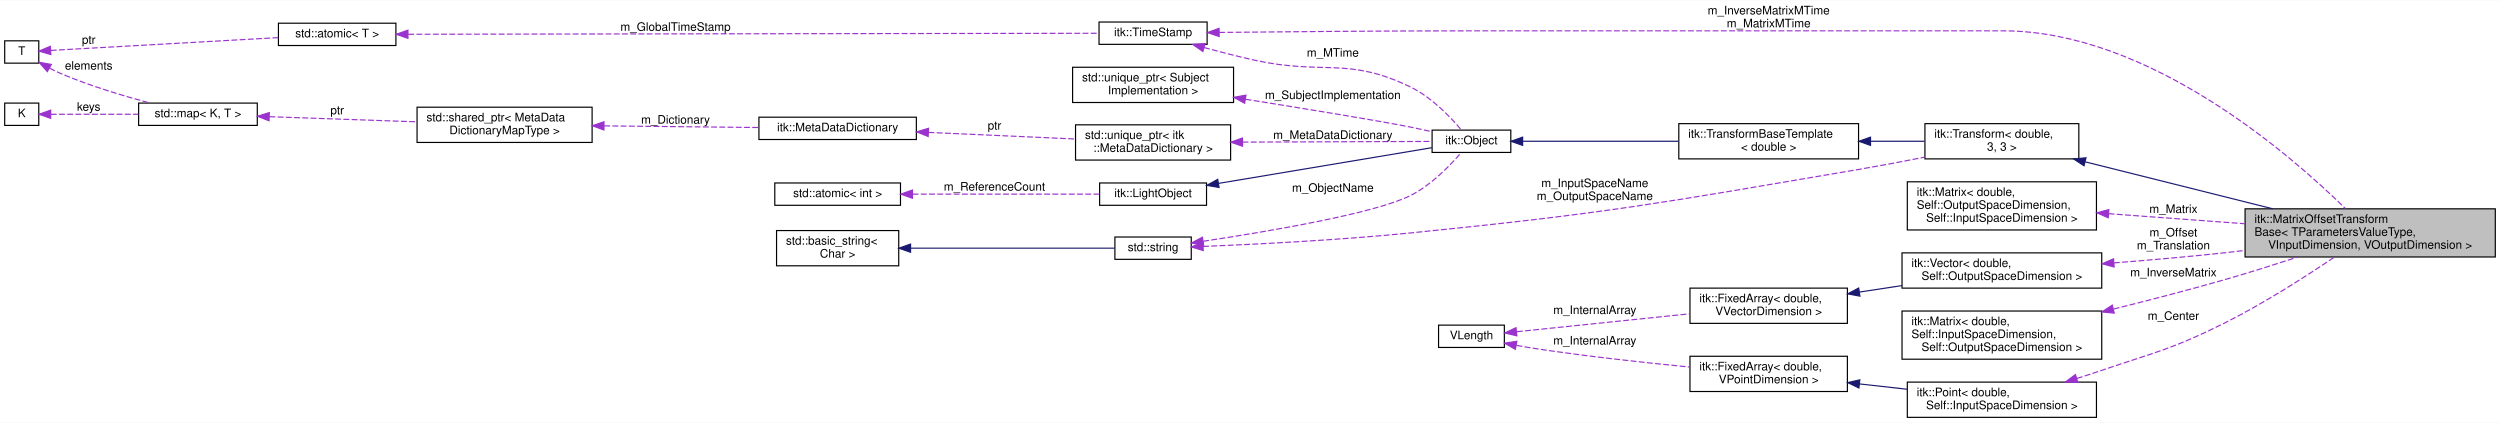
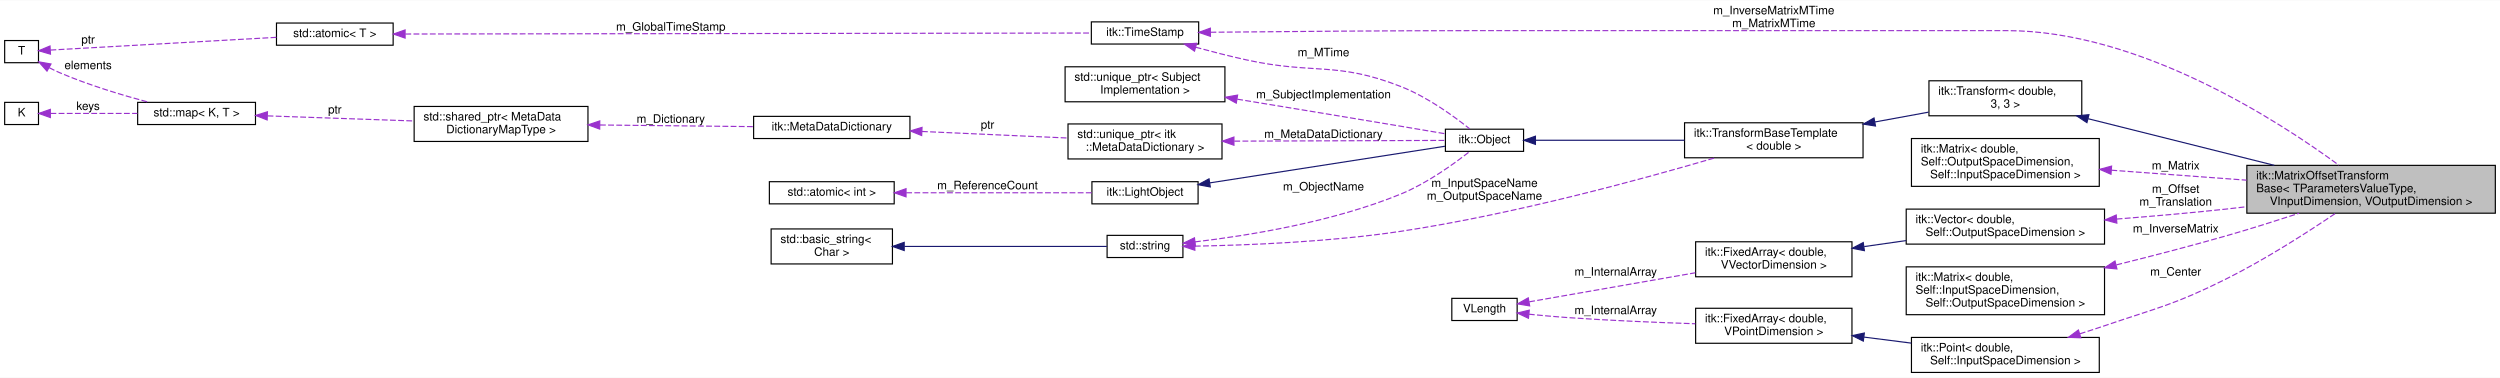
- <svg xmlns="http://www.w3.org/2000/svg" xmlns:xlink="http://www.w3.org/1999/xlink" width="2128pt" height="360pt" viewBox="0.00 0.00 2128.00 359.50">
-   <g id="graph0" class="graph" transform="scale(1 1) rotate(0) translate(4 355.5)">
-     <polygon fill="white" stroke="transparent" points="-4,4 -4,-355.5 2124,-355.5 2124,4 -4,4" />
+ <svg xmlns="http://www.w3.org/2000/svg" xmlns:xlink="http://www.w3.org/1999/xlink" width="2143pt" height="324pt" viewBox="0.00 0.00 2143.00 323.50">
+   <g id="graph0" class="graph" transform="scale(1 1) rotate(0) translate(4 319.5)">
+     <polygon fill="white" stroke="transparent" points="-4,4 -4,-319.5 2139,-319.5 2139,4 -4,4" />
    <g id="node1" class="node">
      <g id="a_node1">
        <a xlink:title="Matrix and Offset transformation of a vector space (e.g. space coordinates)">
-           <polygon fill="#bfbfbf" stroke="black" points="1907,-137 1907,-178 2120,-178 2120,-137 1907,-137" />
-           <text text-anchor="start" x="1915" y="-166" font-family="Helvetica,sans-Serif" font-size="10.00">itk::MatrixOffsetTransform</text>
-           <text text-anchor="start" x="1915" y="-155" font-family="Helvetica,sans-Serif" font-size="10.00">Base&lt; TParametersValueType,</text>
-           <text text-anchor="middle" x="2013.5" y="-144" font-family="Helvetica,sans-Serif" font-size="10.00"> VInputDimension, VOutputDimension &gt;</text>
+           <polygon fill="#bfbfbf" stroke="black" points="1922,-137 1922,-178 2135,-178 2135,-137 1922,-137" />
+           <text text-anchor="start" x="1930" y="-166" font-family="Helvetica,sans-Serif" font-size="10.00">itk::MatrixOffsetTransform</text>
+           <text text-anchor="start" x="1930" y="-155" font-family="Helvetica,sans-Serif" font-size="10.00">Base&lt; TParametersValueType,</text>
+           <text text-anchor="middle" x="2028.5" y="-144" font-family="Helvetica,sans-Serif" font-size="10.00"> VInputDimension, VOutputDimension &gt;</text>
        </a>
      </g>
    </g>
    <g id="node2" class="node">
      <g id="a_node2">
        <a xlink:href="classitk_1_1Transform.html" target="_top" xlink:title=" ">
-           <polygon fill="white" stroke="black" points="1634.5,-220.5 1634.5,-250.5 1765.5,-250.5 1765.5,-220.5 1634.5,-220.5" />
-           <text text-anchor="start" x="1642.5" y="-238.5" font-family="Helvetica,sans-Serif" font-size="10.00">itk::Transform&lt; double,</text>
-           <text text-anchor="middle" x="1700" y="-227.5" font-family="Helvetica,sans-Serif" font-size="10.00"> 3, 3 &gt;</text>
+           <polygon fill="white" stroke="black" points="1649.5,-220.5 1649.5,-250.5 1780.5,-250.5 1780.5,-220.5 1649.5,-220.5" />
+           <text text-anchor="start" x="1657.5" y="-238.5" font-family="Helvetica,sans-Serif" font-size="10.00">itk::Transform&lt; double,</text>
+           <text text-anchor="middle" x="1715" y="-227.5" font-family="Helvetica,sans-Serif" font-size="10.00"> 3, 3 &gt;</text>
        </a>
      </g>
    </g>
    <g id="edge1" class="edge">
-       <path fill="none" stroke="midnightblue" d="M1770.91,-217.99C1818.22,-206.15 1880.89,-190.46 1930.54,-178.02" />
-       <polygon fill="midnightblue" stroke="midnightblue" points="1769.91,-214.64 1761.06,-220.46 1771.61,-221.43 1769.91,-214.64" />
+       <path fill="none" stroke="midnightblue" d="M1785.91,-217.99C1833.22,-206.15 1895.89,-190.46 1945.54,-178.02" />
+       <polygon fill="midnightblue" stroke="midnightblue" points="1784.91,-214.64 1776.06,-220.46 1786.61,-221.43 1784.91,-214.64" />
    </g>
    <g id="node3" class="node">
      <g id="a_node3">
        <a xlink:href="classitk_1_1TransformBaseTemplate.html" target="_top" xlink:title=" ">
-           <polygon fill="white" stroke="black" points="1425,-220.5 1425,-250.5 1578,-250.5 1578,-220.5 1425,-220.5" />
-           <text text-anchor="start" x="1433" y="-238.5" font-family="Helvetica,sans-Serif" font-size="10.00">itk::TransformBaseTemplate</text>
-           <text text-anchor="middle" x="1501.5" y="-227.5" font-family="Helvetica,sans-Serif" font-size="10.00">&lt; double &gt;</text>
+           <polygon fill="white" stroke="black" points="1440,-184.5 1440,-214.5 1593,-214.5 1593,-184.5 1440,-184.5" />
+           <text text-anchor="start" x="1448" y="-202.5" font-family="Helvetica,sans-Serif" font-size="10.00">itk::TransformBaseTemplate</text>
+           <text text-anchor="middle" x="1516.5" y="-191.5" font-family="Helvetica,sans-Serif" font-size="10.00">&lt; double &gt;</text>
        </a>
      </g>
    </g>
    <g id="edge2" class="edge">
-       <path fill="none" stroke="midnightblue" d="M1588.25,-235.5C1603.67,-235.5 1619.51,-235.5 1634.22,-235.5" />
-       <polygon fill="midnightblue" stroke="midnightblue" points="1588.19,-232 1578.19,-235.5 1588.19,-239 1588.19,-232" />
+       <path fill="none" stroke="midnightblue" d="M1603.25,-215.21C1618.67,-218.04 1634.51,-220.94 1649.22,-223.63" />
+       <polygon fill="midnightblue" stroke="midnightblue" points="1603.66,-211.73 1593.19,-213.37 1602.4,-218.61 1603.66,-211.73" />
    </g>
    <g id="node4" class="node">
      <g id="a_node4">
        <a xlink:href="classitk_1_1Object.html" target="_top" xlink:title="Base class for most ITK classes.">
-           <polygon fill="white" stroke="black" points="1215,-226 1215,-245 1282,-245 1282,-226 1215,-226" />
-           <text text-anchor="middle" x="1248.5" y="-233" font-family="Helvetica,sans-Serif" font-size="10.00">itk::Object</text>
+           <polygon fill="white" stroke="black" points="1235,-190 1235,-209 1302,-209 1302,-190 1235,-190" />
+           <text text-anchor="middle" x="1268.5" y="-197" font-family="Helvetica,sans-Serif" font-size="10.00">itk::Object</text>
        </a>
      </g>
    </g>
    <g id="edge3" class="edge">
-       <path fill="none" stroke="midnightblue" d="M1292.28,-235.5C1328.53,-235.5 1381.38,-235.5 1424.76,-235.5" />
-       <polygon fill="midnightblue" stroke="midnightblue" points="1292.06,-232 1282.06,-235.5 1292.06,-239 1292.06,-232" />
+       <path fill="none" stroke="midnightblue" d="M1312.55,-199.5C1347.66,-199.5 1398.12,-199.5 1439.93,-199.5" />
+       <polygon fill="midnightblue" stroke="midnightblue" points="1312.17,-196 1302.17,-199.5 1312.17,-203 1312.17,-196" />
    </g>
    <g id="node5" class="node">
      <g id="a_node5">
        <a xlink:href="classitk_1_1LightObject.html" target="_top" xlink:title="Light weight base class for most itk classes.">
-           <polygon fill="white" stroke="black" points="932,-181 932,-200 1023,-200 1023,-181 932,-181" />
-           <text text-anchor="middle" x="977.5" y="-188" font-family="Helvetica,sans-Serif" font-size="10.00">itk::LightObject</text>
+           <polygon fill="white" stroke="black" points="932,-145 932,-164 1023,-164 1023,-145 932,-145" />
+           <text text-anchor="middle" x="977.5" y="-152" font-family="Helvetica,sans-Serif" font-size="10.00">itk::LightObject</text>
        </a>
      </g>
    </g>
    <g id="edge4" class="edge">
-       <path fill="none" stroke="midnightblue" d="M1033.42,-199.69C1088.02,-208.82 1169.93,-222.52 1214.96,-230.06" />
-       <polygon fill="midnightblue" stroke="midnightblue" points="1033.66,-196.18 1023.22,-197.98 1032.51,-203.08 1033.66,-196.18" />
+       <path fill="none" stroke="midnightblue" d="M1032.98,-162.98C1092.37,-172.23 1185.49,-186.73 1234.61,-194.38" />
+       <polygon fill="midnightblue" stroke="midnightblue" points="1033.44,-159.51 1023.02,-161.43 1032.37,-166.43 1033.44,-159.51" />
    </g>
    <g id="node6" class="node">
      <g id="a_node6">
        <a xlink:title=" ">
-           <polygon fill="white" stroke="black" points="655.5,-181 655.5,-200 762.5,-200 762.5,-181 655.5,-181" />
-           <text text-anchor="middle" x="709" y="-188" font-family="Helvetica,sans-Serif" font-size="10.00">std::atomic&lt; int &gt;</text>
+           <polygon fill="white" stroke="black" points="655.5,-145 655.5,-164 762.5,-164 762.5,-145 655.5,-145" />
+           <text text-anchor="middle" x="709" y="-152" font-family="Helvetica,sans-Serif" font-size="10.00">std::atomic&lt; int &gt;</text>
        </a>
      </g>
    </g>
    <g id="edge5" class="edge">
-       <path fill="none" stroke="#9a32cd" stroke-dasharray="5,2" d="M772.8,-190.5C821.7,-190.5 888.37,-190.5 931.92,-190.5" />
-       <polygon fill="#9a32cd" stroke="#9a32cd" points="772.65,-187 762.65,-190.5 772.65,-194 772.65,-187" />
-       <text text-anchor="middle" x="842.5" y="-193.5" font-family="Helvetica,sans-Serif" font-size="10.00"> m_ReferenceCount</text>
+       <path fill="none" stroke="#9a32cd" stroke-dasharray="5,2" d="M772.8,-154.5C821.7,-154.5 888.37,-154.5 931.92,-154.5" />
+       <polygon fill="#9a32cd" stroke="#9a32cd" points="772.65,-151 762.65,-154.5 772.65,-158 772.65,-151" />
+       <text text-anchor="middle" x="842.5" y="-157.5" font-family="Helvetica,sans-Serif" font-size="10.00"> m_ReferenceCount</text>
    </g>
    <g id="node7" class="node">
      <g id="a_node7">
        <a xlink:href="classitk_1_1TimeStamp.html" target="_top" xlink:title="Generate a unique, increasing time value.">
-           <polygon fill="white" stroke="black" points="931.5,-318 931.5,-337 1023.5,-337 1023.5,-318 931.5,-318" />
-           <text text-anchor="middle" x="977.5" y="-325" font-family="Helvetica,sans-Serif" font-size="10.00">itk::TimeStamp</text>
+           <polygon fill="white" stroke="black" points="931.5,-282 931.5,-301 1023.5,-301 1023.5,-282 931.5,-282" />
+           <text text-anchor="middle" x="977.5" y="-289" font-family="Helvetica,sans-Serif" font-size="10.00">itk::TimeStamp</text>
        </a>
      </g>
    </g>
    <g id="edge27" class="edge">
-       <path fill="none" stroke="#9a32cd" stroke-dasharray="5,2" d="M1033.83,-328.15C1088.22,-328.74 1173.57,-329.5 1247.5,-329.5 1247.5,-329.5 1247.5,-329.5 1701,-329.5 1824.86,-329.5 1945.78,-223.99 1992.39,-178.25" />
-       <polygon fill="#9a32cd" stroke="#9a32cd" points="1033.75,-324.65 1023.71,-328.04 1033.68,-331.65 1033.75,-324.65" />
-       <text text-anchor="middle" x="1501.5" y="-343.5" font-family="Helvetica,sans-Serif" font-size="10.00"> m_InverseMatrixMTime</text>
-       <text text-anchor="middle" x="1501.5" y="-332.5" font-family="Helvetica,sans-Serif" font-size="10.00">m_MatrixMTime</text>
+       <path fill="none" stroke="#9a32cd" stroke-dasharray="5,2" d="M1033.62,-292.11C1091.78,-292.7 1186.09,-293.5 1267.5,-293.5 1267.5,-293.5 1267.5,-293.5 1716,-293.5 1829.89,-293.5 1949.1,-216.2 2000.88,-178.16" />
+       <polygon fill="#9a32cd" stroke="#9a32cd" points="1033.59,-288.61 1023.55,-292 1033.52,-295.61 1033.59,-288.61" />
+       <text text-anchor="middle" x="1516.5" y="-307.5" font-family="Helvetica,sans-Serif" font-size="10.00"> m_InverseMatrixMTime</text>
+       <text text-anchor="middle" x="1516.5" y="-296.5" font-family="Helvetica,sans-Serif" font-size="10.00">m_MatrixMTime</text>
    </g>
    <g id="edge6" class="edge">
-       <path fill="none" stroke="#9a32cd" stroke-dasharray="5,2" d="M1020.87,-315.28C1034.57,-311.55 1049.87,-307.62 1064,-304.5 1122.58,-291.58 1143.12,-307.86 1197,-281.5 1214.68,-272.85 1230.67,-256.08 1239.72,-245.35" />
-       <polygon fill="#9a32cd" stroke="#9a32cd" points="1019.92,-311.91 1011.21,-317.95 1021.78,-318.66 1019.92,-311.91" />
-       <text text-anchor="middle" x="1130.5" y="-307.5" font-family="Helvetica,sans-Serif" font-size="10.00"> m_MTime</text>
+       <path fill="none" stroke="#9a32cd" stroke-dasharray="5,2" d="M1020.87,-279.28C1034.57,-275.55 1049.87,-271.62 1064,-268.5 1122.58,-255.58 1141.17,-267.45 1197,-245.5 1219.58,-236.62 1242.52,-219.92 1255.86,-209.27" />
+       <polygon fill="#9a32cd" stroke="#9a32cd" points="1019.92,-275.91 1011.21,-281.95 1021.78,-282.66 1019.92,-275.91" />
+       <text text-anchor="middle" x="1130.5" y="-271.5" font-family="Helvetica,sans-Serif" font-size="10.00"> m_MTime</text>
    </g>
    <g id="node8" class="node">
      <g id="a_node8">
        <a xlink:title=" ">
-           <polygon fill="white" stroke="black" points="233,-317 233,-336 333,-336 333,-317 233,-317" />
-           <text text-anchor="middle" x="283" y="-324" font-family="Helvetica,sans-Serif" font-size="10.00">std::atomic&lt; T &gt;</text>
+           <polygon fill="white" stroke="black" points="233,-281 233,-300 333,-300 333,-281 233,-281" />
+           <text text-anchor="middle" x="283" y="-288" font-family="Helvetica,sans-Serif" font-size="10.00">std::atomic&lt; T &gt;</text>
        </a>
      </g>
    </g>
    <g id="edge7" class="edge">
-       <path fill="none" stroke="#9a32cd" stroke-dasharray="5,2" d="M343.46,-326.59C479.32,-326.78 810.08,-327.26 931.14,-327.43" />
-       <polygon fill="#9a32cd" stroke="#9a32cd" points="343.25,-323.09 333.25,-326.57 343.24,-330.09 343.25,-323.09" />
-       <text text-anchor="middle" x="571" y="-329.5" font-family="Helvetica,sans-Serif" font-size="10.00"> m_GlobalTimeStamp</text>
+       <path fill="none" stroke="#9a32cd" stroke-dasharray="5,2" d="M343.46,-290.59C479.32,-290.78 810.08,-291.26 931.14,-291.43" />
+       <polygon fill="#9a32cd" stroke="#9a32cd" points="343.25,-287.09 333.25,-290.57 343.24,-294.09 343.25,-287.09" />
+       <text text-anchor="middle" x="571" y="-293.5" font-family="Helvetica,sans-Serif" font-size="10.00"> m_GlobalTimeStamp</text>
    </g>
    <g id="node9" class="node">
      <g id="a_node9">
        <a xlink:title=" ">
-           <polygon fill="white" stroke="black" points="0,-302 0,-321 29,-321 29,-302 0,-302" />
-           <text text-anchor="middle" x="14.5" y="-309" font-family="Helvetica,sans-Serif" font-size="10.00">T</text>
+           <polygon fill="white" stroke="black" points="0,-266 0,-285 29,-285 29,-266 0,-266" />
+           <text text-anchor="middle" x="14.5" y="-273" font-family="Helvetica,sans-Serif" font-size="10.00">T</text>
        </a>
      </g>
    </g>
    <g id="edge8" class="edge">
-       <path fill="none" stroke="#9a32cd" stroke-dasharray="5,2" d="M39.23,-312.84C82.59,-315.28 175.47,-320.5 232.94,-323.74" />
-       <polygon fill="#9a32cd" stroke="#9a32cd" points="39.26,-309.33 29.08,-312.26 38.87,-316.32 39.26,-309.33" />
-       <text text-anchor="middle" x="71.5" y="-318.5" font-family="Helvetica,sans-Serif" font-size="10.00"> ptr</text>
+       <path fill="none" stroke="#9a32cd" stroke-dasharray="5,2" d="M39.23,-276.84C82.59,-279.28 175.47,-284.5 232.94,-287.74" />
+       <polygon fill="#9a32cd" stroke="#9a32cd" points="39.26,-273.33 29.08,-276.26 38.87,-280.32 39.26,-273.33" />
+       <text text-anchor="middle" x="71.5" y="-282.5" font-family="Helvetica,sans-Serif" font-size="10.00"> ptr</text>
    </g>
    <g id="node14" class="node">
      <g id="a_node14">
        <a xlink:title=" ">
-           <polygon fill="white" stroke="black" points="114,-249 114,-268 215,-268 215,-249 114,-249" />
-           <text text-anchor="middle" x="164.5" y="-256" font-family="Helvetica,sans-Serif" font-size="10.00">std::map&lt; K, T &gt;</text>
+           <polygon fill="white" stroke="black" points="114,-213 114,-232 215,-232 215,-213 114,-213" />
+           <text text-anchor="middle" x="164.5" y="-220" font-family="Helvetica,sans-Serif" font-size="10.00">std::map&lt; K, T &gt;</text>
        </a>
      </g>
    </g>
    <g id="edge15" class="edge">
-       <path fill="none" stroke="#9a32cd" stroke-dasharray="5,2" d="M38.18,-297.74C41.1,-296.21 44.08,-294.75 47,-293.5 71.84,-282.84 100.96,-274.09 123.88,-268" />
-       <polygon fill="#9a32cd" stroke="#9a32cd" points="36.28,-294.79 29.26,-302.73 39.7,-300.9 36.28,-294.79" />
-       <text text-anchor="middle" x="71.5" y="-296.5" font-family="Helvetica,sans-Serif" font-size="10.00"> elements</text>
+       <path fill="none" stroke="#9a32cd" stroke-dasharray="5,2" d="M38.18,-261.74C41.1,-260.21 44.08,-258.75 47,-257.5 71.84,-246.84 100.96,-238.09 123.88,-232" />
+       <polygon fill="#9a32cd" stroke="#9a32cd" points="36.28,-258.79 29.26,-266.73 39.7,-264.9 36.28,-258.79" />
+       <text text-anchor="middle" x="71.5" y="-260.5" font-family="Helvetica,sans-Serif" font-size="10.00"> elements</text>
    </g>
    <g id="node10" class="node">
      <g id="a_node10">
        <a xlink:title=" ">
-           <polygon fill="white" stroke="black" points="909,-268.5 909,-298.5 1046,-298.5 1046,-268.5 909,-268.5" />
-           <text text-anchor="start" x="917" y="-286.5" font-family="Helvetica,sans-Serif" font-size="10.00">std::unique_ptr&lt; Subject</text>
-           <text text-anchor="middle" x="977.5" y="-275.5" font-family="Helvetica,sans-Serif" font-size="10.00">Implementation &gt;</text>
+           <polygon fill="white" stroke="black" points="909,-232.5 909,-262.5 1046,-262.5 1046,-232.5 909,-232.5" />
+           <text text-anchor="start" x="917" y="-250.5" font-family="Helvetica,sans-Serif" font-size="10.00">std::unique_ptr&lt; Subject</text>
+           <text text-anchor="middle" x="977.5" y="-239.5" font-family="Helvetica,sans-Serif" font-size="10.00">Implementation &gt;</text>
        </a>
      </g>
    </g>
    <g id="edge9" class="edge">
-       <path fill="none" stroke="#9a32cd" stroke-dasharray="5,2" d="M1056.27,-271.28C1107.81,-263.06 1170.63,-252.8 1197,-247.5 1202.83,-246.33 1209.01,-244.96 1214.97,-243.58" />
-       <polygon fill="#9a32cd" stroke="#9a32cd" points="1055.45,-267.86 1046.12,-272.89 1056.55,-274.77 1055.45,-267.86" />
-       <text text-anchor="middle" x="1130.5" y="-271.5" font-family="Helvetica,sans-Serif" font-size="10.00"> m_SubjectImplementation</text>
+       <path fill="none" stroke="#9a32cd" stroke-dasharray="5,2" d="M1056.52,-234.75C1098.21,-227.91 1150.41,-219.3 1197,-211.5 1209.37,-209.43 1222.95,-207.12 1234.86,-205.09" />
+       <polygon fill="#9a32cd" stroke="#9a32cd" points="1055.73,-231.33 1046.43,-236.4 1056.86,-238.24 1055.73,-231.33" />
+       <text text-anchor="middle" x="1130.5" y="-235.5" font-family="Helvetica,sans-Serif" font-size="10.00"> m_SubjectImplementation</text>
    </g>
    <g id="node11" class="node">
      <g id="a_node11">
        <a xlink:title=" ">
-           <polygon fill="white" stroke="black" points="911.5,-219.5 911.5,-249.5 1043.5,-249.5 1043.5,-219.5 911.5,-219.5" />
-           <text text-anchor="start" x="919.5" y="-237.5" font-family="Helvetica,sans-Serif" font-size="10.00">std::unique_ptr&lt; itk</text>
-           <text text-anchor="middle" x="977.5" y="-226.5" font-family="Helvetica,sans-Serif" font-size="10.00">::MetaDataDictionary &gt;</text>
+           <polygon fill="white" stroke="black" points="911.5,-183.5 911.5,-213.5 1043.5,-213.5 1043.5,-183.5 911.5,-183.5" />
+           <text text-anchor="start" x="919.5" y="-201.5" font-family="Helvetica,sans-Serif" font-size="10.00">std::unique_ptr&lt; itk</text>
+           <text text-anchor="middle" x="977.5" y="-190.5" font-family="Helvetica,sans-Serif" font-size="10.00">::MetaDataDictionary &gt;</text>
        </a>
      </g>
    </g>
    <g id="edge10" class="edge">
-       <path fill="none" stroke="#9a32cd" stroke-dasharray="5,2" d="M1053.66,-234.78C1106.66,-234.98 1175.03,-235.23 1214.8,-235.38" />
-       <polygon fill="#9a32cd" stroke="#9a32cd" points="1053.63,-231.28 1043.62,-234.74 1053.6,-238.28 1053.63,-231.28" />
-       <text text-anchor="middle" x="1130.5" y="-237.5" font-family="Helvetica,sans-Serif" font-size="10.00"> m_MetaDataDictionary</text>
+       <path fill="none" stroke="#9a32cd" stroke-dasharray="5,2" d="M1054.05,-198.76C1112.69,-198.96 1191.12,-199.24 1234.73,-199.39" />
+       <polygon fill="#9a32cd" stroke="#9a32cd" points="1053.73,-195.26 1043.72,-198.73 1053.71,-202.26 1053.73,-195.26" />
+       <text text-anchor="middle" x="1130.5" y="-201.5" font-family="Helvetica,sans-Serif" font-size="10.00"> m_MetaDataDictionary</text>
    </g>
    <g id="node12" class="node">
      <g id="a_node12">
        <a xlink:href="classitk_1_1MetaDataDictionary.html" target="_top" xlink:title="Provides a mechanism for storing a collection of arbitrary data types.">
-           <polygon fill="white" stroke="black" points="642,-237 642,-256 776,-256 776,-237 642,-237" />
-           <text text-anchor="middle" x="709" y="-244" font-family="Helvetica,sans-Serif" font-size="10.00">itk::MetaDataDictionary</text>
+           <polygon fill="white" stroke="black" points="642,-201 642,-220 776,-220 776,-201 642,-201" />
+           <text text-anchor="middle" x="709" y="-208" font-family="Helvetica,sans-Serif" font-size="10.00">itk::MetaDataDictionary</text>
        </a>
      </g>
    </g>
    <g id="edge11" class="edge">
-       <path fill="none" stroke="#9a32cd" stroke-dasharray="5,2" d="M786.32,-243.06C825.74,-241.29 873.36,-239.14 911.08,-237.45" />
-       <polygon fill="#9a32cd" stroke="#9a32cd" points="786.05,-239.57 776.22,-243.52 786.37,-246.56 786.05,-239.57" />
-       <text text-anchor="middle" x="842.5" y="-245.5" font-family="Helvetica,sans-Serif" font-size="10.00"> ptr</text>
+       <path fill="none" stroke="#9a32cd" stroke-dasharray="5,2" d="M786.32,-207.06C825.74,-205.29 873.36,-203.14 911.08,-201.45" />
+       <polygon fill="#9a32cd" stroke="#9a32cd" points="786.05,-203.57 776.22,-207.52 786.37,-210.56 786.05,-203.57" />
+       <text text-anchor="middle" x="842.5" y="-209.5" font-family="Helvetica,sans-Serif" font-size="10.00"> ptr</text>
    </g>
    <g id="node13" class="node">
      <g id="a_node13">
        <a xlink:title=" ">
-           <polygon fill="white" stroke="black" points="351,-234.5 351,-264.5 500,-264.5 500,-234.5 351,-234.5" />
-           <text text-anchor="start" x="359" y="-252.5" font-family="Helvetica,sans-Serif" font-size="10.00">std::shared_ptr&lt; MetaData</text>
-           <text text-anchor="middle" x="425.5" y="-241.5" font-family="Helvetica,sans-Serif" font-size="10.00">DictionaryMapType &gt;</text>
+           <polygon fill="white" stroke="black" points="351,-198.5 351,-228.5 500,-228.5 500,-198.5 351,-198.5" />
+           <text text-anchor="start" x="359" y="-216.5" font-family="Helvetica,sans-Serif" font-size="10.00">std::shared_ptr&lt; MetaData</text>
+           <text text-anchor="middle" x="425.5" y="-205.5" font-family="Helvetica,sans-Serif" font-size="10.00">DictionaryMapType &gt;</text>
        </a>
      </g>
    </g>
    <g id="edge12" class="edge">
-       <path fill="none" stroke="#9a32cd" stroke-dasharray="5,2" d="M510.29,-248.61C552.24,-248.16 602.31,-247.63 641.57,-247.21" />
-       <polygon fill="#9a32cd" stroke="#9a32cd" points="510.06,-245.11 500.09,-248.72 510.13,-252.11 510.06,-245.11" />
-       <text text-anchor="middle" x="571" y="-250.5" font-family="Helvetica,sans-Serif" font-size="10.00"> m_Dictionary</text>
+       <path fill="none" stroke="#9a32cd" stroke-dasharray="5,2" d="M510.29,-212.61C552.24,-212.16 602.31,-211.63 641.57,-211.21" />
+       <polygon fill="#9a32cd" stroke="#9a32cd" points="510.06,-209.11 500.09,-212.72 510.13,-216.11 510.06,-209.11" />
+       <text text-anchor="middle" x="571" y="-214.5" font-family="Helvetica,sans-Serif" font-size="10.00"> m_Dictionary</text>
    </g>
    <g id="edge13" class="edge">
-       <path fill="none" stroke="#9a32cd" stroke-dasharray="5,2" d="M225.34,-256.42C262.61,-255.13 310.86,-253.45 350.52,-252.07" />
-       <polygon fill="#9a32cd" stroke="#9a32cd" points="225,-252.93 215.13,-256.78 225.25,-259.93 225,-252.93" />
-       <text text-anchor="middle" x="283" y="-258.5" font-family="Helvetica,sans-Serif" font-size="10.00"> ptr</text>
+       <path fill="none" stroke="#9a32cd" stroke-dasharray="5,2" d="M225.34,-220.42C262.61,-219.13 310.86,-217.45 350.52,-216.07" />
+       <polygon fill="#9a32cd" stroke="#9a32cd" points="225,-216.93 215.13,-220.78 225.25,-223.93 225,-216.93" />
+       <text text-anchor="middle" x="283" y="-222.5" font-family="Helvetica,sans-Serif" font-size="10.00"> ptr</text>
    </g>
    <g id="node15" class="node">
      <g id="a_node15">
        <a xlink:title=" ">
-           <polygon fill="white" stroke="black" points="0,-249 0,-268 29,-268 29,-249 0,-249" />
-           <text text-anchor="middle" x="14.5" y="-256" font-family="Helvetica,sans-Serif" font-size="10.00">K</text>
+           <polygon fill="white" stroke="black" points="0,-213 0,-232 29,-232 29,-213 0,-213" />
+           <text text-anchor="middle" x="14.5" y="-220" font-family="Helvetica,sans-Serif" font-size="10.00">K</text>
        </a>
      </g>
    </g>
    <g id="edge14" class="edge">
-       <path fill="none" stroke="#9a32cd" stroke-dasharray="5,2" d="M39.24,-258.5C59.28,-258.5 88.63,-258.5 113.78,-258.5" />
-       <polygon fill="#9a32cd" stroke="#9a32cd" points="39.16,-255 29.16,-258.5 39.16,-262 39.16,-255" />
-       <text text-anchor="middle" x="71.5" y="-261.5" font-family="Helvetica,sans-Serif" font-size="10.00"> keys</text>
+       <path fill="none" stroke="#9a32cd" stroke-dasharray="5,2" d="M39.24,-222.5C59.28,-222.5 88.63,-222.5 113.78,-222.5" />
+       <polygon fill="#9a32cd" stroke="#9a32cd" points="39.16,-219 29.16,-222.5 39.16,-226 39.16,-219" />
+       <text text-anchor="middle" x="71.5" y="-225.5" font-family="Helvetica,sans-Serif" font-size="10.00"> keys</text>
    </g>
    <g id="node16" class="node">
      <g id="a_node16">
        <a xlink:title=" ">
-           <polygon fill="white" stroke="black" points="945,-135 945,-154 1010,-154 1010,-135 945,-135" />
-           <text text-anchor="middle" x="977.5" y="-142" font-family="Helvetica,sans-Serif" font-size="10.00">std::string</text>
+           <polygon fill="white" stroke="black" points="945,-99 945,-118 1010,-118 1010,-99 945,-99" />
+           <text text-anchor="middle" x="977.5" y="-106" font-family="Helvetica,sans-Serif" font-size="10.00">std::string</text>
        </a>
      </g>
    </g>
    <g id="edge18" class="edge">
-       <path fill="none" stroke="#9a32cd" stroke-dasharray="5,2" d="M1020.08,-145.97C1064.1,-147.75 1135.57,-151.33 1197,-157.5 1367.17,-174.59 1409.39,-182.85 1578,-211.5 1596.37,-214.62 1616.23,-218.39 1634.44,-222.01" />
-       <polygon fill="#9a32cd" stroke="#9a32cd" points="1020.17,-142.47 1010.04,-145.57 1019.9,-149.46 1020.17,-142.47" />
-       <text text-anchor="middle" x="1353.5" y="-196.5" font-family="Helvetica,sans-Serif" font-size="10.00"> m_InputSpaceName</text>
-       <text text-anchor="middle" x="1353.5" y="-185.5" font-family="Helvetica,sans-Serif" font-size="10.00">m_OutputSpaceName</text>
+       <path fill="none" stroke="#9a32cd" stroke-dasharray="5,2" d="M1020.24,-108.75C1064.38,-109.53 1135.95,-112.29 1197,-121.5 1293.68,-136.09 1403.99,-166.21 1466.13,-184.46" />
+       <polygon fill="#9a32cd" stroke="#9a32cd" points="1020.22,-105.25 1010.17,-108.6 1020.11,-112.25 1020.22,-105.25" />
+       <text text-anchor="middle" x="1268.5" y="-159.5" font-family="Helvetica,sans-Serif" font-size="10.00"> m_InputSpaceName</text>
+       <text text-anchor="middle" x="1268.5" y="-148.5" font-family="Helvetica,sans-Serif" font-size="10.00">m_OutputSpaceName</text>
    </g>
    <g id="edge16" class="edge">
-       <path fill="none" stroke="#9a32cd" stroke-dasharray="5,2" d="M1020.14,-150.39C1074.59,-158.54 1166.6,-174.02 1197,-189.5 1214.54,-198.43 1230.57,-215.12 1239.67,-225.75" />
-       <polygon fill="#9a32cd" stroke="#9a32cd" points="1020.51,-146.9 1010.11,-148.9 1019.49,-153.83 1020.51,-146.9" />
-       <text text-anchor="middle" x="1130.5" y="-192.5" font-family="Helvetica,sans-Serif" font-size="10.00"> m_ObjectName</text>
+       <path fill="none" stroke="#9a32cd" stroke-dasharray="5,2" d="M1020.33,-112.41C1065.34,-117.69 1138.36,-129.35 1197,-153.5 1219.43,-162.74 1242.42,-179.34 1255.8,-189.87" />
+       <polygon fill="#9a32cd" stroke="#9a32cd" points="1020.67,-108.93 1010.34,-111.29 1019.89,-115.88 1020.67,-108.93" />
+       <text text-anchor="middle" x="1130.5" y="-156.5" font-family="Helvetica,sans-Serif" font-size="10.00"> m_ObjectName</text>
    </g>
    <g id="node17" class="node">
      <g id="a_node17">
        <a xlink:title=" ">
-           <polygon fill="white" stroke="black" points="657,-129.5 657,-159.5 761,-159.5 761,-129.5 657,-129.5" />
-           <text text-anchor="start" x="665" y="-147.5" font-family="Helvetica,sans-Serif" font-size="10.00">std::basic_string&lt;</text>
-           <text text-anchor="middle" x="709" y="-136.5" font-family="Helvetica,sans-Serif" font-size="10.00"> Char &gt;</text>
+           <polygon fill="white" stroke="black" points="657,-93.5 657,-123.5 761,-123.5 761,-93.5 657,-93.5" />
+           <text text-anchor="start" x="665" y="-111.5" font-family="Helvetica,sans-Serif" font-size="10.00">std::basic_string&lt;</text>
+           <text text-anchor="middle" x="709" y="-100.5" font-family="Helvetica,sans-Serif" font-size="10.00"> Char &gt;</text>
        </a>
      </g>
    </g>
    <g id="edge17" class="edge">
-       <path fill="none" stroke="midnightblue" d="M771.24,-144.5C825.37,-144.5 902.16,-144.5 944.82,-144.5" />
-       <polygon fill="midnightblue" stroke="midnightblue" points="771.07,-141 761.07,-144.5 771.07,-148 771.07,-141" />
+       <path fill="none" stroke="midnightblue" d="M771.24,-108.5C825.37,-108.5 902.16,-108.5 944.82,-108.5" />
+       <polygon fill="midnightblue" stroke="midnightblue" points="771.07,-105 761.07,-108.5 771.07,-112 771.07,-105" />
    </g>
    <g id="node18" class="node">
      <g id="a_node18">
        <a xlink:href="classitk_1_1Matrix.html" target="_top" xlink:title=" ">
-           <polygon fill="white" stroke="black" points="1619.5,-160 1619.5,-201 1780.5,-201 1780.5,-160 1619.5,-160" />
-           <text text-anchor="start" x="1627.5" y="-189" font-family="Helvetica,sans-Serif" font-size="10.00">itk::Matrix&lt; double,</text>
-           <text text-anchor="start" x="1627.5" y="-178" font-family="Helvetica,sans-Serif" font-size="10.00"> Self::OutputSpaceDimension,</text>
-           <text text-anchor="middle" x="1700" y="-167" font-family="Helvetica,sans-Serif" font-size="10.00"> Self::InputSpaceDimension &gt;</text>
+           <polygon fill="white" stroke="black" points="1634.5,-160 1634.5,-201 1795.5,-201 1795.5,-160 1634.5,-160" />
+           <text text-anchor="start" x="1642.5" y="-189" font-family="Helvetica,sans-Serif" font-size="10.00">itk::Matrix&lt; double,</text>
+           <text text-anchor="start" x="1642.5" y="-178" font-family="Helvetica,sans-Serif" font-size="10.00"> Self::OutputSpaceDimension,</text>
+           <text text-anchor="middle" x="1715" y="-167" font-family="Helvetica,sans-Serif" font-size="10.00"> Self::InputSpaceDimension &gt;</text>
        </a>
      </g>
    </g>
    <g id="edge19" class="edge">
-       <path fill="none" stroke="#9a32cd" stroke-dasharray="5,2" d="M1790.86,-173.86C1827.06,-171.19 1869.08,-168.09 1906.74,-165.31" />
-       <polygon fill="#9a32cd" stroke="#9a32cd" points="1790.53,-170.38 1780.81,-174.61 1791.05,-177.36 1790.53,-170.38" />
-       <text text-anchor="middle" x="1846" y="-174.5" font-family="Helvetica,sans-Serif" font-size="10.00"> m_Matrix</text>
+       <path fill="none" stroke="#9a32cd" stroke-dasharray="5,2" d="M1805.86,-173.86C1842.06,-171.19 1884.08,-168.09 1921.74,-165.31" />
+       <polygon fill="#9a32cd" stroke="#9a32cd" points="1805.53,-170.38 1795.81,-174.61 1806.05,-177.36 1805.53,-170.38" />
+       <text text-anchor="middle" x="1861" y="-174.5" font-family="Helvetica,sans-Serif" font-size="10.00"> m_Matrix</text>
    </g>
    <g id="node19" class="node">
      <g id="a_node19">
        <a xlink:href="classitk_1_1Vector.html" target="_top" xlink:title=" ">
-           <polygon fill="white" stroke="black" points="1615,-110.5 1615,-140.5 1785,-140.5 1785,-110.5 1615,-110.5" />
-           <text text-anchor="start" x="1623" y="-128.5" font-family="Helvetica,sans-Serif" font-size="10.00">itk::Vector&lt; double,</text>
-           <text text-anchor="middle" x="1700" y="-117.5" font-family="Helvetica,sans-Serif" font-size="10.00"> Self::OutputSpaceDimension &gt;</text>
+           <polygon fill="white" stroke="black" points="1630,-110.5 1630,-140.5 1800,-140.5 1800,-110.5 1630,-110.5" />
+           <text text-anchor="start" x="1638" y="-128.5" font-family="Helvetica,sans-Serif" font-size="10.00">itk::Vector&lt; double,</text>
+           <text text-anchor="middle" x="1715" y="-117.5" font-family="Helvetica,sans-Serif" font-size="10.00"> Self::OutputSpaceDimension &gt;</text>
        </a>
      </g>
    </g>
    <g id="edge20" class="edge">
-       <path fill="none" stroke="#9a32cd" stroke-dasharray="5,2" d="M1795.35,-131.97C1825.33,-134.31 1858.59,-137.2 1889,-140.5 1894.81,-141.13 1900.77,-141.82 1906.78,-142.54" />
-       <polygon fill="#9a32cd" stroke="#9a32cd" points="1795.56,-128.47 1785.32,-131.2 1795.03,-135.45 1795.56,-128.47" />
-       <text text-anchor="middle" x="1846" y="-154.5" font-family="Helvetica,sans-Serif" font-size="10.00"> m_Offset</text>
-       <text text-anchor="middle" x="1846" y="-143.5" font-family="Helvetica,sans-Serif" font-size="10.00">m_Translation</text>
+       <path fill="none" stroke="#9a32cd" stroke-dasharray="5,2" d="M1810.35,-131.97C1840.33,-134.31 1873.59,-137.2 1904,-140.5 1909.81,-141.13 1915.77,-141.82 1921.78,-142.54" />
+       <polygon fill="#9a32cd" stroke="#9a32cd" points="1810.56,-128.47 1800.32,-131.2 1810.03,-135.45 1810.56,-128.47" />
+       <text text-anchor="middle" x="1861" y="-154.5" font-family="Helvetica,sans-Serif" font-size="10.00"> m_Offset</text>
+       <text text-anchor="middle" x="1861" y="-143.5" font-family="Helvetica,sans-Serif" font-size="10.00">m_Translation</text>
    </g>
    <g id="node20" class="node">
      <g id="a_node20">
        <a xlink:href="classitk_1_1FixedArray.html" target="_top" xlink:title=" ">
-           <polygon fill="white" stroke="black" points="1434.5,-80.5 1434.5,-110.5 1568.5,-110.5 1568.5,-80.5 1434.5,-80.5" />
-           <text text-anchor="start" x="1442.5" y="-98.5" font-family="Helvetica,sans-Serif" font-size="10.00">itk::FixedArray&lt; double,</text>
-           <text text-anchor="middle" x="1501.5" y="-87.5" font-family="Helvetica,sans-Serif" font-size="10.00"> VVectorDimension &gt;</text>
+           <polygon fill="white" stroke="black" points="1449.5,-82.5 1449.5,-112.5 1583.5,-112.5 1583.5,-82.5 1449.5,-82.5" />
+           <text text-anchor="start" x="1457.5" y="-100.5" font-family="Helvetica,sans-Serif" font-size="10.00">itk::FixedArray&lt; double,</text>
+           <text text-anchor="middle" x="1516.5" y="-89.5" font-family="Helvetica,sans-Serif" font-size="10.00"> VVectorDimension &gt;</text>
        </a>
      </g>
    </g>
    <g id="edge21" class="edge">
-       <path fill="none" stroke="midnightblue" d="M1578.97,-107.18C1590.75,-108.97 1602.98,-110.84 1614.91,-112.66" />
-       <polygon fill="midnightblue" stroke="midnightblue" points="1579.17,-103.66 1568.75,-105.61 1578.11,-110.58 1579.17,-103.66" />
+       <path fill="none" stroke="midnightblue" d="M1593.97,-108.4C1605.75,-110.08 1617.98,-111.82 1629.91,-113.52" />
+       <polygon fill="midnightblue" stroke="midnightblue" points="1594.15,-104.89 1583.75,-106.94 1593.16,-111.82 1594.15,-104.89" />
    </g>
    <g id="node21" class="node">
      <g id="a_node21">
        <a xlink:href="classVLength.html" target="_top" xlink:title=" ">
-           <polygon fill="white" stroke="black" points="1220.5,-60 1220.5,-79 1276.5,-79 1276.5,-60 1220.5,-60" />
-           <text text-anchor="middle" x="1248.5" y="-67" font-family="Helvetica,sans-Serif" font-size="10.00">VLength</text>
+           <polygon fill="white" stroke="black" points="1240.5,-45 1240.5,-64 1296.5,-64 1296.5,-45 1240.5,-45" />
+           <text text-anchor="middle" x="1268.5" y="-52" font-family="Helvetica,sans-Serif" font-size="10.00">VLength</text>
        </a>
      </g>
    </g>
    <g id="edge22" class="edge">
-       <path fill="none" stroke="#9a32cd" stroke-dasharray="5,2" d="M1287.18,-73.4C1326.07,-77.43 1387.51,-83.8 1434.49,-88.66" />
-       <polygon fill="#9a32cd" stroke="#9a32cd" points="1287.15,-69.88 1276.84,-72.33 1286.43,-76.84 1287.15,-69.88" />
-       <text text-anchor="middle" x="1353.5" y="-88.5" font-family="Helvetica,sans-Serif" font-size="10.00"> m_InternalArray</text>
+       <path fill="none" stroke="#9a32cd" stroke-dasharray="5,2" d="M1306.81,-61.02C1344.52,-67.61 1403.6,-77.94 1449.28,-85.93" />
+       <polygon fill="#9a32cd" stroke="#9a32cd" points="1307.22,-57.54 1296.77,-59.27 1306.01,-64.44 1307.22,-57.54" />
+       <text text-anchor="middle" x="1381" y="-83.5" font-family="Helvetica,sans-Serif" font-size="10.00"> m_InternalArray</text>
    </g>
    <g id="node24" class="node">
      <g id="a_node24">
        <a xlink:href="classitk_1_1FixedArray.html" target="_top" xlink:title=" ">
-           <polygon fill="white" stroke="black" points="1434.5,-22.5 1434.5,-52.5 1568.5,-52.5 1568.5,-22.5 1434.5,-22.5" />
-           <text text-anchor="start" x="1442.5" y="-40.5" font-family="Helvetica,sans-Serif" font-size="10.00">itk::FixedArray&lt; double,</text>
-           <text text-anchor="middle" x="1501.5" y="-29.5" font-family="Helvetica,sans-Serif" font-size="10.00"> VPointDimension &gt;</text>
+           <polygon fill="white" stroke="black" points="1449.5,-25.5 1449.5,-55.5 1583.5,-55.5 1583.5,-25.5 1449.5,-25.5" />
+           <text text-anchor="start" x="1457.5" y="-43.5" font-family="Helvetica,sans-Serif" font-size="10.00">itk::FixedArray&lt; double,</text>
+           <text text-anchor="middle" x="1516.5" y="-32.5" font-family="Helvetica,sans-Serif" font-size="10.00"> VPointDimension &gt;</text>
        </a>
      </g>
    </g>
    <g id="edge26" class="edge">
-       <path fill="none" stroke="#9a32cd" stroke-dasharray="5,2" d="M1286.84,-61.73C1291.26,-60.92 1295.73,-60.16 1300,-59.5 1344.65,-52.64 1395.21,-47.11 1434.39,-43.31" />
-       <polygon fill="#9a32cd" stroke="#9a32cd" points="1285.85,-58.36 1276.68,-63.67 1287.16,-65.23 1285.85,-58.36" />
-       <text text-anchor="middle" x="1353.5" y="-62.5" font-family="Helvetica,sans-Serif" font-size="10.00"> m_InternalArray</text>
+       <path fill="none" stroke="#9a32cd" stroke-dasharray="5,2" d="M1306.54,-50.41C1317.32,-49.33 1329.12,-48.26 1340,-47.5 1376.05,-44.99 1416.33,-43.31 1449.2,-42.22" />
+       <polygon fill="#9a32cd" stroke="#9a32cd" points="1306.17,-46.93 1296.59,-51.43 1306.89,-53.89 1306.17,-46.93" />
+       <text text-anchor="middle" x="1381" y="-50.5" font-family="Helvetica,sans-Serif" font-size="10.00"> m_InternalArray</text>
    </g>
    <g id="node22" class="node">
      <g id="a_node22">
        <a xlink:href="classitk_1_1Matrix.html" target="_top" xlink:title=" ">
-           <polygon fill="white" stroke="black" points="1615,-50 1615,-91 1785,-91 1785,-50 1615,-50" />
-           <text text-anchor="start" x="1623" y="-79" font-family="Helvetica,sans-Serif" font-size="10.00">itk::Matrix&lt; double,</text>
-           <text text-anchor="start" x="1623" y="-68" font-family="Helvetica,sans-Serif" font-size="10.00"> Self::InputSpaceDimension,</text>
-           <text text-anchor="middle" x="1700" y="-57" font-family="Helvetica,sans-Serif" font-size="10.00"> Self::OutputSpaceDimension &gt;</text>
+           <polygon fill="white" stroke="black" points="1630,-50 1630,-91 1800,-91 1800,-50 1630,-50" />
+           <text text-anchor="start" x="1638" y="-79" font-family="Helvetica,sans-Serif" font-size="10.00">itk::Matrix&lt; double,</text>
+           <text text-anchor="start" x="1638" y="-68" font-family="Helvetica,sans-Serif" font-size="10.00"> Self::InputSpaceDimension,</text>
+           <text text-anchor="middle" x="1715" y="-57" font-family="Helvetica,sans-Serif" font-size="10.00"> Self::OutputSpaceDimension &gt;</text>
        </a>
      </g>
    </g>
    <g id="edge23" class="edge">
-       <path fill="none" stroke="#9a32cd" stroke-dasharray="5,2" d="M1795.16,-92.7C1825.26,-100.16 1858.64,-108.8 1889,-117.5 1909.58,-123.4 1931.9,-130.43 1951.82,-136.94" />
-       <polygon fill="#9a32cd" stroke="#9a32cd" points="1795.63,-89.22 1785.09,-90.22 1793.96,-96.01 1795.63,-89.22" />
-       <text text-anchor="middle" x="1846" y="-120.5" font-family="Helvetica,sans-Serif" font-size="10.00"> m_InverseMatrix</text>
+       <path fill="none" stroke="#9a32cd" stroke-dasharray="5,2" d="M1810.16,-92.7C1840.26,-100.16 1873.64,-108.8 1904,-117.5 1924.58,-123.4 1946.9,-130.43 1966.82,-136.94" />
+       <polygon fill="#9a32cd" stroke="#9a32cd" points="1810.63,-89.22 1800.09,-90.22 1808.96,-96.01 1810.63,-89.22" />
+       <text text-anchor="middle" x="1861" y="-120.5" font-family="Helvetica,sans-Serif" font-size="10.00"> m_InverseMatrix</text>
    </g>
    <g id="node23" class="node">
      <g id="a_node23">
        <a xlink:href="classitk_1_1Point.html" target="_top" xlink:title=" ">
-           <polygon fill="white" stroke="black" points="1619.5,-0.5 1619.5,-30.5 1780.5,-30.5 1780.5,-0.5 1619.5,-0.5" />
-           <text text-anchor="start" x="1627.5" y="-18.5" font-family="Helvetica,sans-Serif" font-size="10.00">itk::Point&lt; double,</text>
-           <text text-anchor="middle" x="1700" y="-7.5" font-family="Helvetica,sans-Serif" font-size="10.00"> Self::InputSpaceDimension &gt;</text>
+           <polygon fill="white" stroke="black" points="1634.5,-0.5 1634.5,-30.5 1795.5,-30.5 1795.5,-0.5 1634.5,-0.5" />
+           <text text-anchor="start" x="1642.5" y="-18.5" font-family="Helvetica,sans-Serif" font-size="10.00">itk::Point&lt; double,</text>
+           <text text-anchor="middle" x="1715" y="-7.5" font-family="Helvetica,sans-Serif" font-size="10.00"> Self::InputSpaceDimension &gt;</text>
        </a>
      </g>
    </g>
    <g id="edge24" class="edge">
-       <path fill="none" stroke="#9a32cd" stroke-dasharray="5,2" d="M1763.81,-33.61C1770.98,-35.85 1778.17,-38.17 1785,-40.5 1831.88,-56.46 1844.68,-58.41 1889,-80.5 1922.47,-97.18 1958.52,-120.31 1982.98,-136.86" />
-       <polygon fill="#9a32cd" stroke="#9a32cd" points="1764.66,-30.21 1754.07,-30.61 1762.6,-36.9 1764.66,-30.21" />
-       <text text-anchor="middle" x="1846" y="-83.5" font-family="Helvetica,sans-Serif" font-size="10.00"> m_Center</text>
+       <path fill="none" stroke="#9a32cd" stroke-dasharray="5,2" d="M1778.81,-33.61C1785.98,-35.85 1793.17,-38.17 1800,-40.5 1846.88,-56.46 1859.68,-58.41 1904,-80.5 1937.47,-97.18 1973.52,-120.31 1997.98,-136.86" />
+       <polygon fill="#9a32cd" stroke="#9a32cd" points="1779.66,-30.21 1769.07,-30.61 1777.6,-36.9 1779.66,-30.21" />
+       <text text-anchor="middle" x="1861" y="-83.5" font-family="Helvetica,sans-Serif" font-size="10.00"> m_Center</text>
    </g>
    <g id="edge25" class="edge">
-       <path fill="none" stroke="midnightblue" d="M1578.81,-28.96C1592.13,-27.47 1606.02,-25.91 1619.42,-24.41" />
-       <polygon fill="midnightblue" stroke="midnightblue" points="1578.3,-25.49 1568.75,-30.08 1579.08,-32.45 1578.3,-25.49" />
+       <path fill="none" stroke="midnightblue" d="M1593.81,-30.79C1607.13,-29.1 1621.02,-27.33 1634.42,-25.62" />
+       <polygon fill="midnightblue" stroke="midnightblue" points="1593.23,-27.34 1583.75,-32.07 1594.11,-34.28 1593.23,-27.34" />
    </g>
  </g>
</svg>
